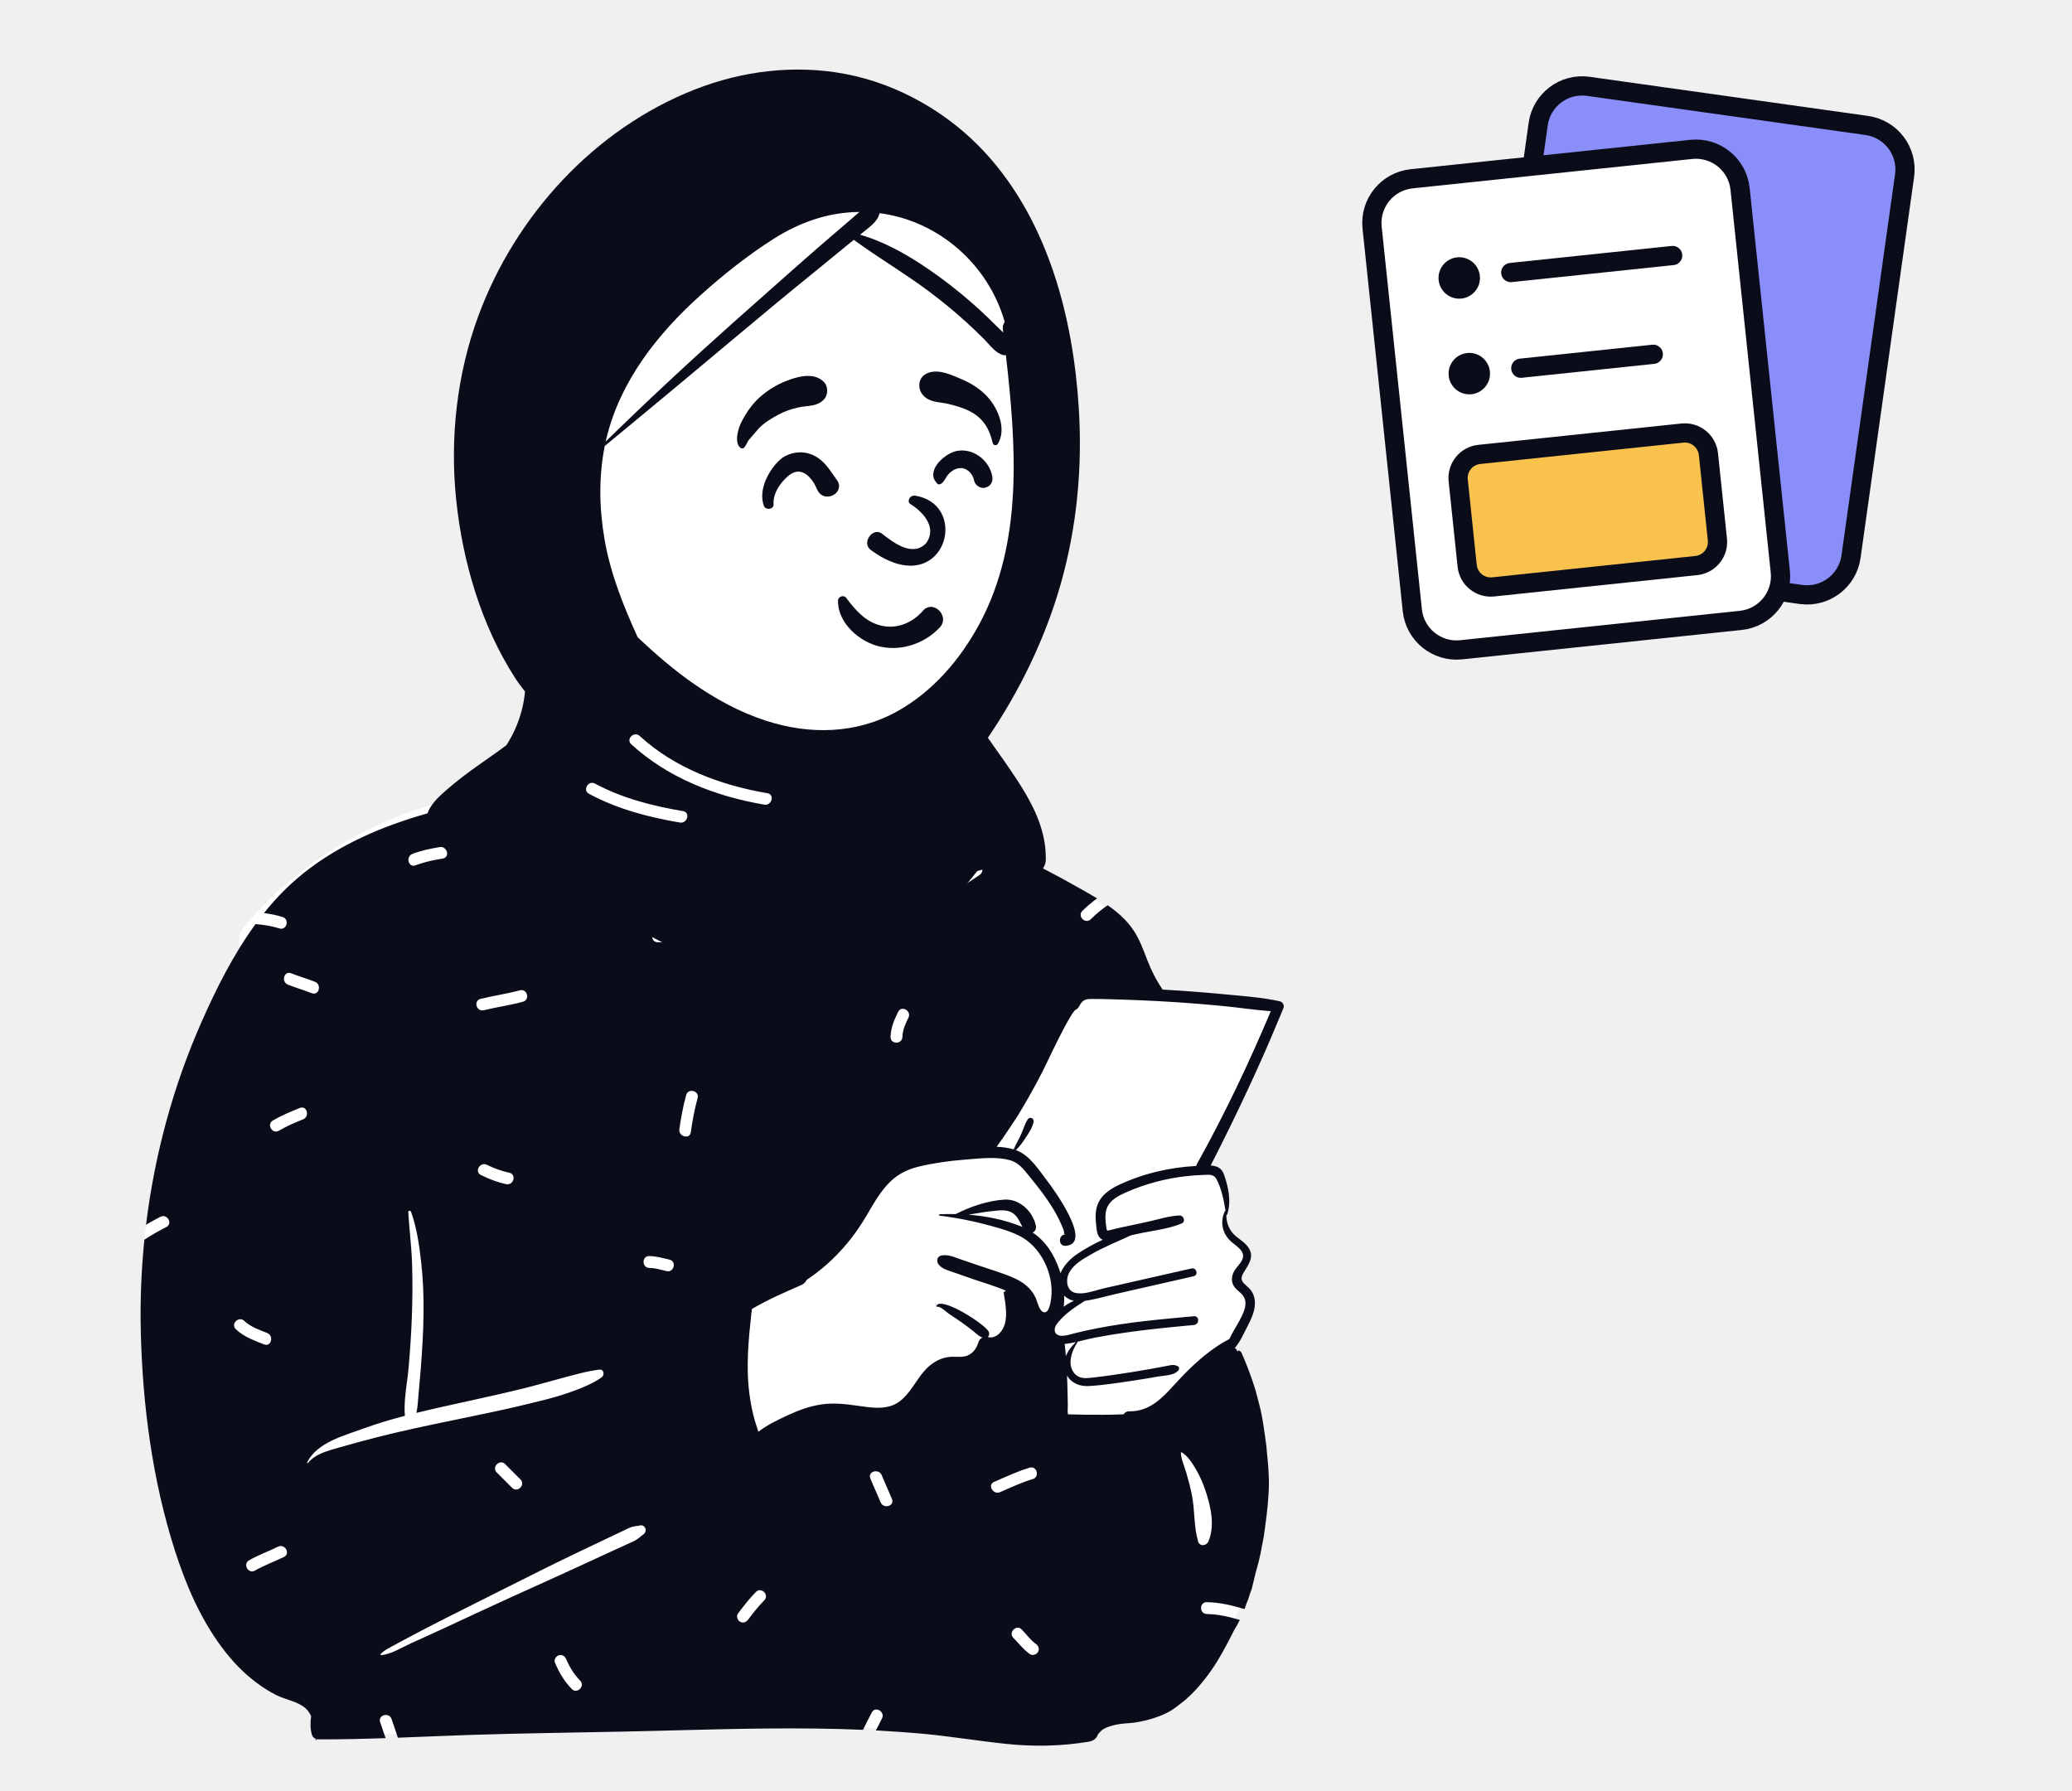
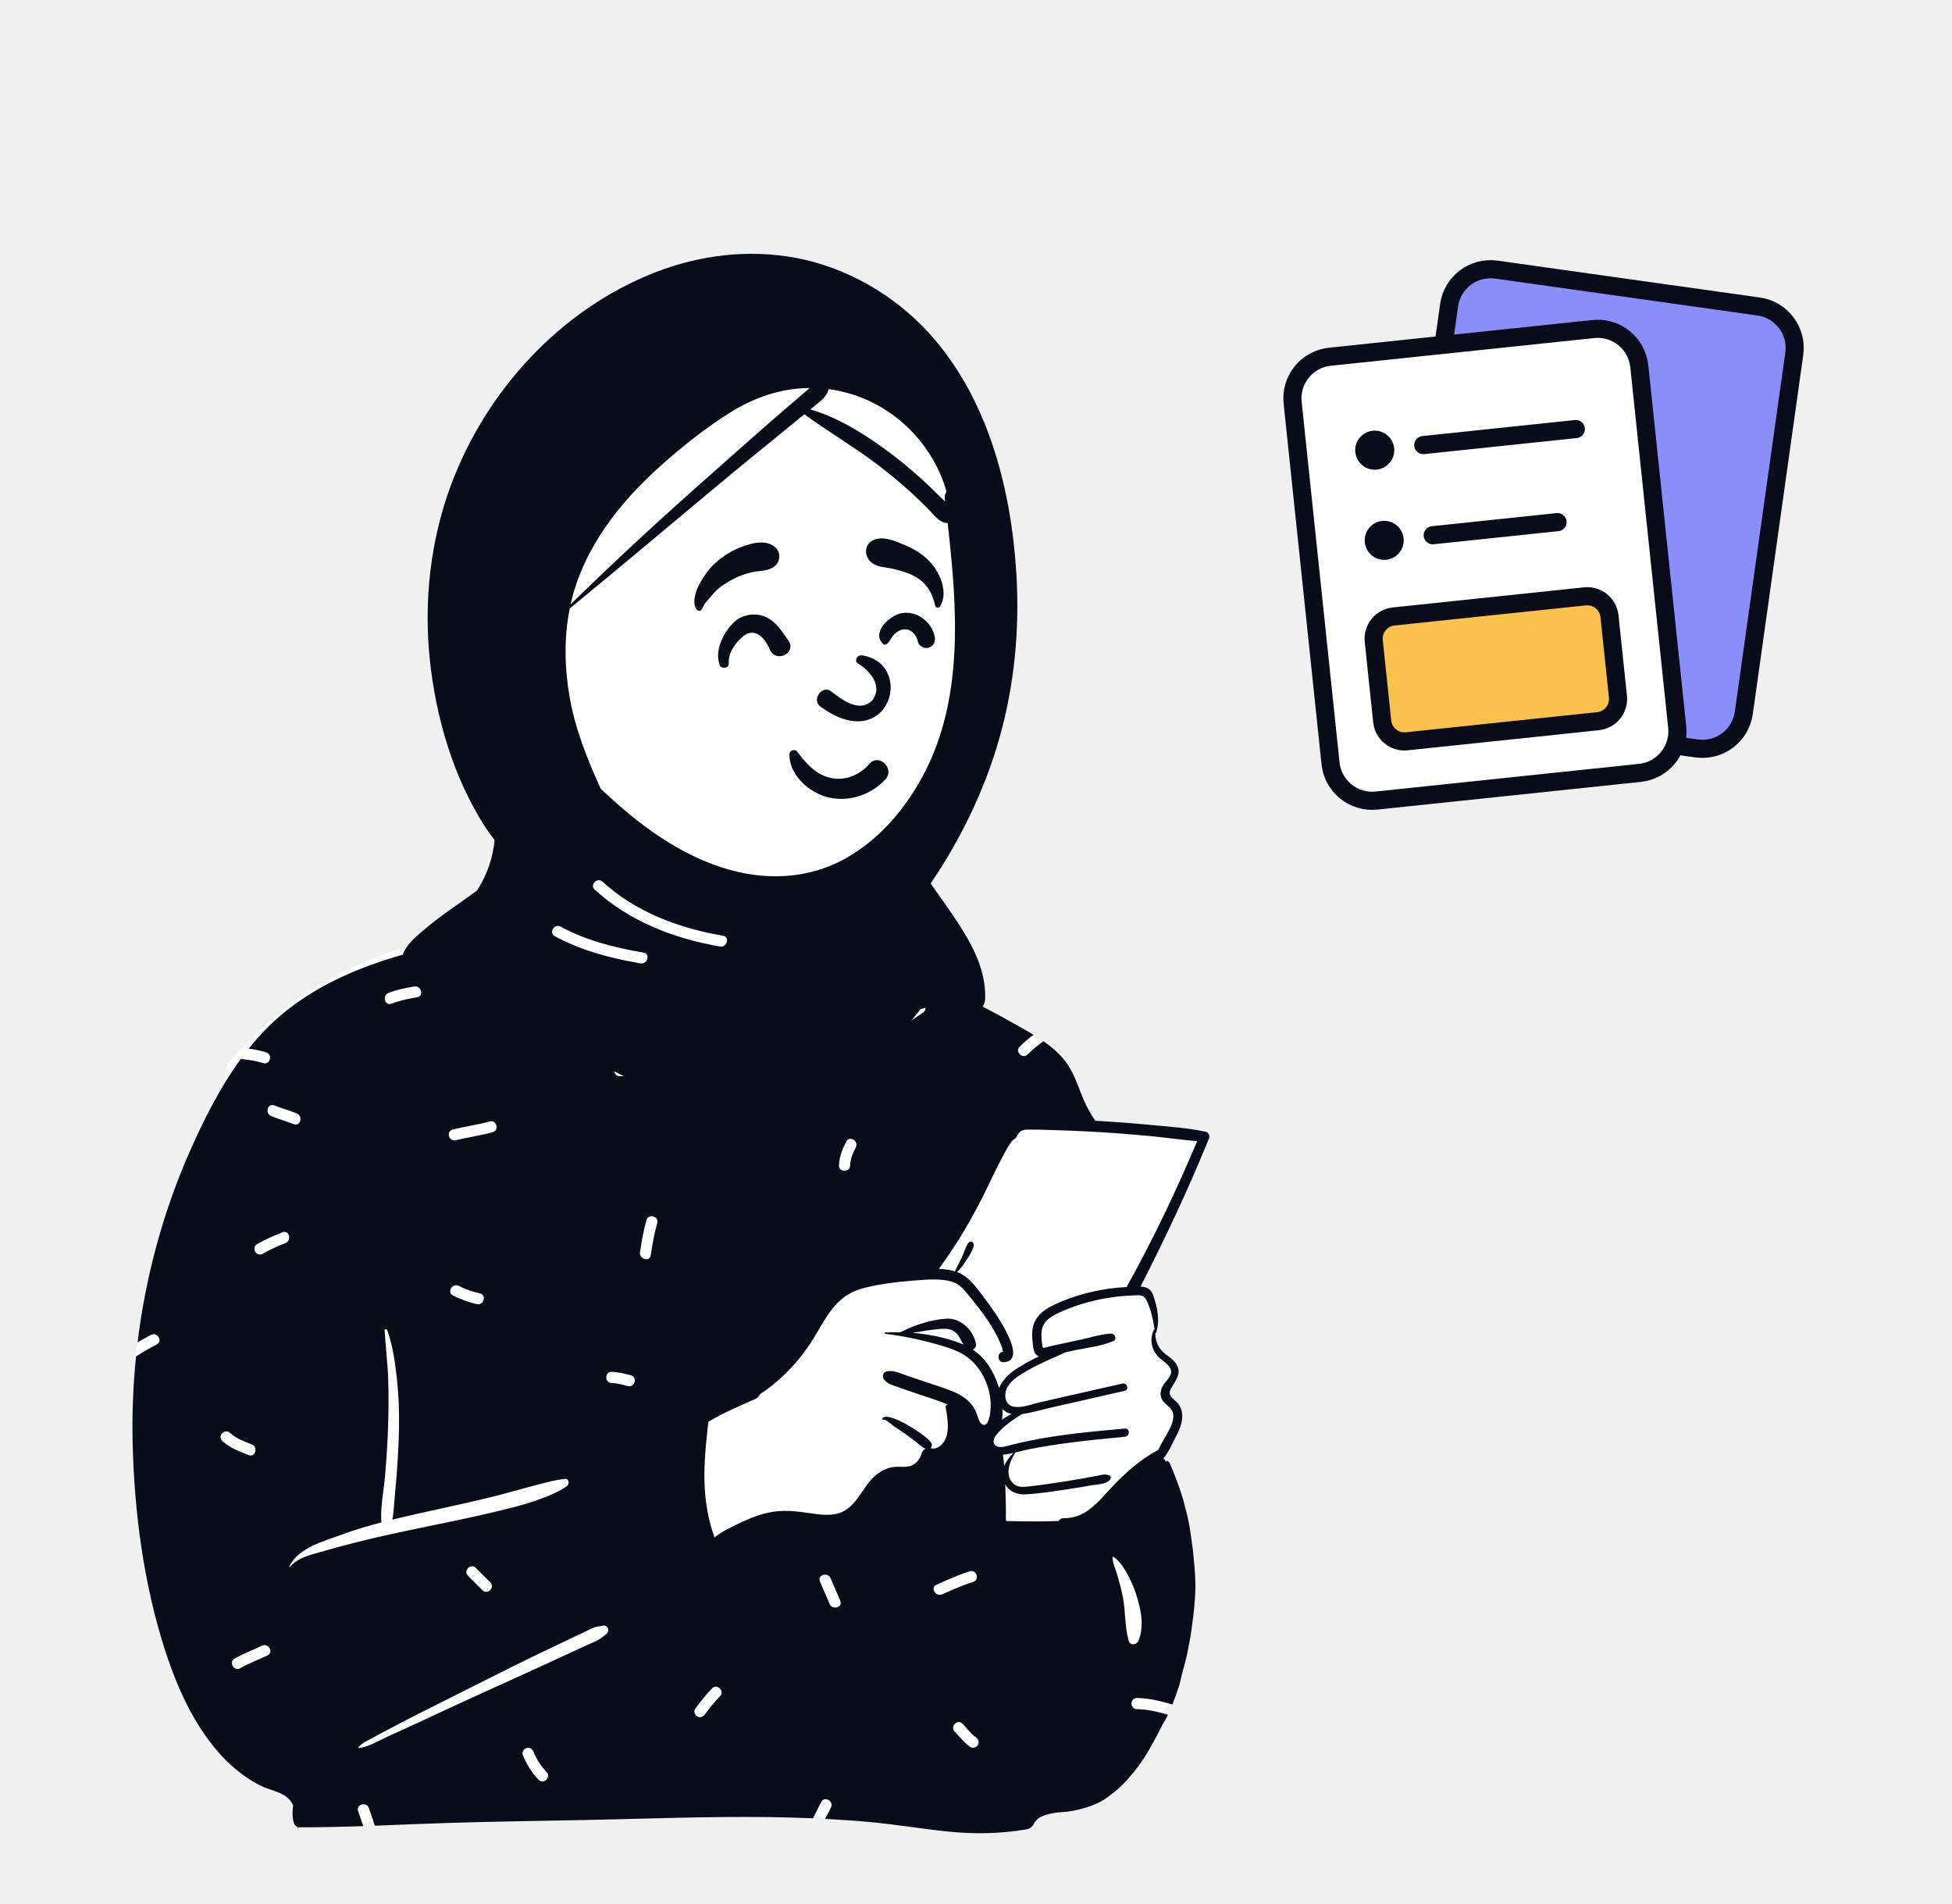
- <svg xmlns="http://www.w3.org/2000/svg" viewBox="-60 -10 1400 1210">
+ <svg xmlns="http://www.w3.org/2000/svg" viewBox="-60 -145 1400 1365">
  <g>
    <g transform="translate(0 459)">
      <path d="M672.559 227.567C663.843 193.767 655.827 179.436 640.344 167.688C625.861 156.7 604.72 147.471 573.872 140.729C541.742 135.113 540.831 118.417 532.775 91.583C530.425 83.516 518.779 81.369 513.752 87.184C513.044 86.419 512.305 85.719 511.54 85.086C512.225 81.239 506.622 70.211 506.809 66.531C508.763 28.119 496.196 8.829 464.83 1.659C458.009 0.098 411.677 -0.82 405.026 1.019C375.95 9.056 347.327 34.575 351.707 65.315C342.58 77.241 333.648 84.519 319.567 88.362C288.231 92.34 256.897 95.877 225.553 98.905C164.196 108.526 106.67 140.997 67.352 188.352C63.725 192.723 62.678 198.657 65.878 203.318C63.371 214.055 49.258 240.099 60.362 247.459C42.102 291.125 0.086 375.526 0.007 399.638C-0.324 500.934 10.62 632.784 110.597 688.84C114.6 692.774 115.173 697.128 116.906 702.982C121.301 721.423 137.264 734.603 154.736 733.527C240.807 735.439 324.171 724.941 410.244 724.433C448.201 724.208 493.849 729.873 526.823 733.647C559.796 737.421 593.082 734.083 624.725 724.433C627.394 728.632 632.788 731.079 638.261 729.873C671.065 723.357 697.592 703.146 720.696 681.055C727.757 668.214 755.33 631.626 744.37 618.89C754.305 576.898 753.789 531.777 736.134 491.79C738.637 484.46 734.075 476.405 736.134 468.836C737.624 463.358 741.44 461.093 743.361 455.669C746.064 448.036 743.124 437.797 740.081 430.008C738.834 426.126 742.376 421.948 743.361 417.987C748.03 399.304 737.338 400.951 729.63 388.461C729.745 388.422 731.75 379.506 731.741 379.55C732.921 373.184 729.964 365.029 727.385 359.715C725.642 356.124 721.908 353.876 718.199 354.288C721.935 341.607 726.66 331.055 731.741 318.838C740.727 297.302 752.101 276.68 765.004 257.187C770.289 249.205 763.192 239.957 754.641 239.413C726.963 237.655 699.588 233.671 672.559 227.567Z" transform="translate(37.54753 -31.00012)" fill="#FFFFFF" stroke="none" />
      <path d="M692.389 192.767C705.499 193.517 718.589 194.517 731.659 195.767C744.349 196.966 757.329 197.836 769.789 200.566C771.499 200.947 772.979 203.236 772.278 204.956C771.809 206.107 771.339 207.256 770.859 208.406C756.448 243.486 740.278 277.777 722.999 311.527C726.988 311.756 730.419 313.027 732.039 317.656C735.009 326.187 737.109 335.806 734.209 344.566C734.109 344.867 733.829 344.926 733.619 344.806C733.528 349.656 735.169 354.406 738.619 357.956C741.619 361.027 745.659 362.966 748.209 366.496C752.416 372.316 749.544 376.979 746.49 381.936C745.907 382.882 745.318 383.839 744.769 384.816C742.589 388.699 744.831 390.682 747.328 392.89C748.278 393.73 749.265 394.603 750.059 395.626C752.589 398.886 753.278 402.857 752.769 406.886C752.189 411.476 750.179 415.756 748.049 419.816C745.479 424.736 743.149 430.327 739.559 434.577C739.429 434.726 739.299 434.857 739.159 434.956C739.198 434.947 739.229 434.947 739.259 434.947C739.799 434.937 740.499 435.816 740.679 436.256C740.889 436.726 741.089 437.206 741.299 437.676C741.278 437.626 741.259 437.566 741.238 437.517C741.028 436.956 741.669 436.536 742.129 436.546C742.738 436.556 743.749 437.697 743.948 438.216C747.579 446.486 750.729 454.947 753.399 463.576C754.469 467.716 755.539 471.857 756.609 475.996C758.039 482.117 758.889 488.256 759.749 494.456C760.409 498.626 760.899 502.826 761.189 507.046C761.869 513.256 762.269 519.496 762.389 525.746C762.309 535.886 761.169 545.896 759.769 555.926C759.309 560.066 758.629 564.156 757.749 568.216C756.698 574.386 755.269 580.476 753.459 586.476C752.549 590.226 751.649 593.976 750.749 597.716C750.349 598.796 749.948 599.876 749.549 600.956C748.869 603.336 748.049 605.687 747.059 607.976C746.7 609.073 746.312 610.156 745.907 611.231C737.6 608.771 729.239 606.706 720.4 606.565C715.249 606.482 715.248 614.482 720.4 614.565C728.107 614.689 735.447 616.435 742.717 618.577C741.591 620.842 740.359 623.06 739.009 625.226C735.289 632.536 731.609 639.786 727.289 646.767C724.809 650.796 722.079 654.666 719.179 658.396C714.198 664.777 708.499 670.916 701.919 675.726C698.738 678.277 695.369 680.617 691.639 682.246C687.359 684.117 683.059 685.527 678.528 686.607C676.009 687.206 673.488 687.697 670.909 688.027C667.849 688.406 664.749 688.447 661.689 688.906C658.909 689.316 656.169 689.926 653.539 690.926C652.129 691.466 650.929 692.077 649.818 692.796C648.889 693.607 647.988 694.536 647.028 695.656C647.009 695.687 646.988 695.706 646.959 695.716C646.139 698.236 644.159 700.267 640.799 700.827C622.119 703.937 603.698 704.286 584.869 702.327C566.349 700.406 547.988 697.316 529.448 695.577C518.583 694.556 507.695 693.808 496.796 693.242C498.147 690.54 499.569 687.867 500.942 685.16C503.264 680.577 496.364 676.524 494.034 681.122C492.059 685.018 489.976 688.877 488.115 692.827C445.3 691.013 402.29 692.118 359.436 693.219C348.428 693.502 337.43 693.785 326.448 694.017C291.849 694.746 257.269 695.126 222.679 696.277C206.416 696.814 190.124 697.542 173.827 698.148C172.496 693.921 171 689.746 169.569 685.534C167.923 680.685 160.194 682.766 161.855 687.66C163.078 691.263 164.352 694.835 165.528 698.438C150.318 698.954 135.109 699.324 119.919 699.267C119.499 699.267 119.089 699.206 118.699 699.077C118.649 699.396 118.599 699.706 118.549 700.017C118.519 700.176 118.279 700.136 118.279 699.976C118.279 699.636 118.279 699.286 118.259 698.926C117.049 698.416 116.069 697.357 115.709 696.056C114.569 691.896 114.639 687.726 115.229 683.566C114.209 681.376 112.859 679.437 111.109 677.966C105.789 673.496 97.749 672.456 91.579 669.296C86.789 666.857 82.249 663.966 77.959 660.726C69.099 654.056 61.579 646.056 54.959 637.187C40.329 617.607 30.509 594.626 23.099 571.456C7.989 524.246 1.309 473.316 0.139 423.836C-0.353 403.081 0.459 382.293 2.554 361.638C7.35 358.54 12.3 355.683 17.396 353.091C21.985 350.756 17.942 343.852 13.358 346.183C10.059 347.862 6.84 349.667 3.678 351.562C9.437 304.375 21.952 258.027 41.179 214.506C51.203 191.807 62.795 168.746 77.662 148.408C83.098 148.82 88.479 149.647 93.801 151.319C98.724 152.866 100.831 145.145 95.928 143.605C91.787 142.304 87.592 141.474 83.362 140.941C87.734 135.486 92.366 130.261 97.319 125.357C119.199 103.697 146.819 89.197 175.719 79.236C205.939 68.826 237.528 63.086 268.959 57.767C297.679 52.906 325.028 51.346 342.299 24.136C343.379 22.437 345.829 21.546 347.629 22.736C348.409 23.256 349.189 23.777 349.969 24.306C350.009 24.197 350.049 24.076 350.089 23.966C352.589 16.316 353.139 8.536 355.019 0.796C355.309 -0.354 356.829 -0.174 357.189 0.796C360.189 8.906 359.429 19.226 356.448 28.826C364.669 34.666 372.778 40.697 381.569 45.636C394.889 53.126 417.839 57.046 432.809 59.656C447.609 62.236 463.119 63.756 478.169 63.036C483.999 62.756 489.829 61.956 495.389 60.117C498.309 59.146 501.089 57.836 503.669 56.136C504.219 55.767 504.749 55.386 505.269 54.986C504.448 48.756 504.209 42.346 504.459 36.076C504.719 29.396 505.009 22.947 508.409 17.156C508.539 16.926 508.829 17.017 508.919 17.226C512.179 24.947 512.399 33.976 513.238 42.626C521.329 40.187 530.009 42.906 535.179 50.096C538.929 55.316 539.719 61.376 542.259 67.107C542.988 68.777 546.179 72.197 546.229 73.816C547.089 74.556 547.009 74.697 545.988 74.226C545.559 74.086 545.299 74.006 545.209 73.986C545.329 74.036 545.589 74.126 546.019 74.277C547.939 75.246 549.189 75.756 550.799 77.126C552.979 78.996 553.829 82.176 553.539 85.017C557.559 86.916 561.528 89.027 565.549 90.666C573.019 93.716 580.439 96.726 587.769 100.117C603.539 107.396 618.988 115.357 634.079 123.966C638.105 126.264 642.232 128.574 646.277 131.032C642.774 133.579 639.46 136.398 636.355 139.45C632.677 143.064 638.335 148.72 642.012 145.107C645.506 141.673 649.325 138.433 653.44 135.666C660.224 140.379 666.414 145.817 670.999 152.767C675.019 158.867 677.549 165.836 680.159 172.596C682.889 179.697 686.039 185.976 690.318 192.256C690.409 192.396 690.499 192.527 690.568 192.666C691.179 192.697 691.778 192.736 692.389 192.767ZM398.707 82.952C402.379 85.46 405.596 88.507 408.733 91.642C412.38 95.287 406.722 100.943 403.075 97.298C400.432 94.656 397.766 91.974 394.669 89.86C392.88 88.638 392.077 86.365 393.234 84.387C394.271 82.615 396.922 81.734 398.707 82.952ZM204.216 104.087C209.281 103.232 207.133 95.522 202.089 96.372C195.806 97.433 189.618 98.675 183.657 100.981C178.906 102.819 180.971 110.557 185.784 108.695C191.744 106.389 197.932 105.148 204.216 104.087ZM562.86 108.296C567.161 105.429 571.162 112.362 566.899 115.204C563.443 117.507 559.986 119.812 556.53 122.116C552.231 124.982 548.23 118.05 552.492 115.208L562.86 108.296ZM367.799 153.972C372.863 154.909 370.705 162.618 365.673 161.687C360.316 160.696 354.887 160.68 349.456 160.677C344.3 160.675 344.309 152.675 349.456 152.677C355.626 152.68 361.717 152.847 367.799 153.972ZM117.816 187.38C122.563 189.242 120.484 196.976 115.689 195.095C110.371 193.009 104.879 191.421 99.561 189.335C94.815 187.473 96.893 179.74 101.688 181.62C107.006 183.706 112.498 185.294 117.816 187.38ZM258.36 200.855C263.319 199.495 261.213 191.776 256.233 193.14C247.509 195.532 238.525 196.773 229.736 198.901C224.735 200.111 226.854 207.827 231.863 206.615C240.652 204.488 249.635 203.245 258.36 200.855ZM660.469 324.886C676.869 317.077 695.019 312.767 713.149 311.846C713.238 311.506 713.379 311.166 713.568 310.827C732.249 277.327 748.749 242.617 763.629 207.267C752.639 206.447 741.659 204.736 730.679 203.687C718.269 202.496 705.829 201.527 693.379 200.786C690.789 200.626 688.209 200.486 685.619 200.346C677.059 199.896 668.499 199.556 659.929 199.316C658.806 199.286 657.681 199.252 656.556 199.219C651.841 199.079 647.113 198.938 642.399 198.986C639.659 199.017 637.519 199.277 635.698 201.486C634.559 202.857 633.988 205.017 632.369 205.947C632.189 206.046 631.869 206.236 631.559 206.406C631.289 206.687 630.999 206.937 630.769 207.236C629.589 208.746 628.549 210.406 627.579 212.066C624.769 216.906 622.219 221.937 619.689 226.926C615.229 235.726 611.238 244.786 606.579 253.486C602.269 261.517 597.759 269.536 593.019 277.316C591.988 278.996 583.429 292.077 578.419 298.857C582.389 299.027 586.289 299.536 589.899 300.646C591.399 297.216 593.299 294.006 594.859 290.607C596.389 287.256 597.379 283.396 599.429 280.346C600.839 278.256 603.809 279.617 603.379 282.006C602.698 285.756 600.229 289.376 598.159 292.536C596.149 295.607 594.049 298.626 591.389 301.146C591.519 301.187 591.659 301.236 591.789 301.286C600.929 304.736 606.818 314.416 612.528 321.836C616.559 327.077 644.149 364.676 624.889 365.796C619.969 366.086 619.919 358.176 624.869 358.107C624.023 358.107 624.002 357.545 623.976 356.839C623.965 356.543 623.953 356.222 623.879 355.906C623.629 354.846 623.089 353.687 622.679 352.666C621.509 349.777 620.119 346.976 618.619 344.256C616.119 339.716 613.238 335.386 610.189 331.197C606.969 326.777 603.539 322.527 600.089 318.286C596.479 313.867 593.119 309.496 587.369 307.916C583.488 306.846 579.259 306.476 574.939 306.447C570.059 306.423 565.082 306.852 560.407 307.255C559.143 307.364 557.901 307.471 556.689 307.566C546.269 308.396 535.789 309.857 525.619 312.296C516.919 314.376 509.889 318.376 503.969 325.107C498.409 331.416 494.319 338.886 490.069 346.086C479.929 363.267 466.329 377.996 450.059 388.786C449.519 389.966 448.619 391.017 447.329 391.806C447.349 391.827 447.359 391.846 447.369 391.867C447.019 392.017 446.679 392.166 446.329 392.327C446.299 392.336 446.269 392.357 446.238 392.367C434.948 397.327 423.749 402.146 413.089 408.437C412.939 409.636 412.738 410.836 412.639 411.956C412.259 416.406 411.659 420.836 411.278 425.286C410.509 434.197 410.009 443.187 410.278 452.136C410.569 461.536 411.769 470.857 413.988 480.006C414.929 483.876 416.169 487.626 417.399 491.416C423.369 486.777 430.809 483.256 437.539 480.146C444.719 476.826 452.149 474.107 460.009 472.956C468.219 471.756 476.159 472.666 484.309 473.816C484.873 473.896 485.44 473.978 486.011 474.06C492.839 475.045 500.166 476.102 506.819 474.006C518.889 470.197 523.219 455.996 531.849 447.937C535.959 444.107 540.879 441.426 546.519 440.857C547.966 440.707 549.447 440.744 550.931 440.782C553.694 440.852 556.462 440.922 559.019 439.777C562.769 438.086 564.929 434.836 566.049 431.006C566.488 429.536 567.519 428.386 568.818 427.767C566.339 426.896 564.709 425.107 562.549 423.386C559.799 421.197 556.979 419.077 554.089 417.056C551.448 415.206 548.738 413.447 546.068 411.646C545.609 411.336 545.025 410.859 544.37 410.325C542.392 408.711 539.775 406.576 538.039 406.937C537.818 406.976 537.539 406.786 537.629 406.527C540.339 399.256 570.738 418.836 573.059 423.796C573.679 425.136 573.339 426.586 572.419 427.426C578.278 428.937 582.789 423.246 584.068 418.107C585.565 412.125 584.436 405.292 583.428 399.188C583.343 398.679 583.26 398.174 583.179 397.676C583.068 396.976 583.738 396.406 584.309 396.566L584.528 396.066C577.519 393.006 569.988 390.896 562.799 388.396C558.149 386.777 553.499 385.156 548.839 383.536C545.309 382.306 541.669 381.426 539.219 378.437C537.609 376.476 537.939 373.056 540.809 372.406C544.778 371.512 548.391 372.839 552.074 374.192C552.799 374.458 553.526 374.725 554.259 374.976C558.619 376.456 562.969 377.947 567.318 379.437C574.999 382.056 582.929 384.306 590.339 387.636C596.649 390.466 601.909 394.646 604.829 401.046C605.919 403.456 607.159 409.966 610.278 410.666C613.969 411.496 614.999 403.456 615.309 400.796C617.179 384.577 608.068 365.937 593.349 358.806C585.759 355.136 577.359 353.027 569.238 350.926C562.469 349.176 555.549 347.767 548.609 346.656C545.689 346.176 542.769 345.767 539.849 345.396C539.259 345.327 539.229 344.486 539.849 344.466C543.448 344.306 547.089 344.256 550.738 344.336C560.749 339.246 572.639 335.216 583.709 334.566C593.818 333.966 602.769 342.386 604.889 352.077C605.399 354.396 604.309 356.077 602.729 356.786C611.659 362.777 617.329 371.687 621.009 382.566C621.189 383.107 621.369 383.676 621.549 384.286C623.709 378.916 628.519 374.156 633.198 371.066C638.318 367.687 644.079 364.406 650.129 361.676C649.639 361.486 649.169 361.226 648.729 360.886C646.149 358.876 646.059 355.086 645.698 352.117C645.219 348.197 644.999 344.187 645.899 340.306C647.679 332.706 653.759 328.086 660.469 324.886ZM514.735 224.646C514.853 219.921 516.722 215.846 518.798 211.689C521.09 207.095 514.192 203.038 511.89 207.651C509.169 213.101 506.889 218.463 506.736 224.646C506.609 229.796 514.609 229.793 514.735 224.646ZM364.03 286.943C363.303 291.978 371.011 294.153 371.745 289.069C372.869 281.288 374.242 273.609 376.353 266.029C377.736 261.062 370.021 258.942 368.639 263.902C366.528 271.482 365.155 279.161 364.03 286.943ZM89.39 281.095C84.952 283.701 88.973 290.618 93.427 288.003C98.645 284.941 104.145 282.587 109.752 280.343C114.473 278.452 112.413 270.712 107.625 272.628C101.386 275.126 95.197 277.687 89.39 281.095ZM229.934 317.955C225.309 315.681 229.367 308.785 233.971 311.048C238.823 313.433 243.85 315.277 249.144 316.404C254.185 317.478 252.038 325.189 247.017 324.119C241.059 322.849 235.39 320.638 229.934 317.955ZM732.629 342.386C732.709 342.216 732.869 342.126 733.039 342.107C731.999 335.077 730.259 327.156 727.099 320.996C725.328 317.551 722.578 317.685 719.235 317.848C718.783 317.87 718.321 317.892 717.849 317.906C714.469 318.017 711.109 318.236 707.749 318.586C693.169 320.107 678.519 323.906 665.159 329.976C659.159 332.706 653.229 336.046 652.149 343.156C651.659 346.327 651.988 349.646 652.439 352.806C652.579 353.767 652.729 355.226 653.149 355.426C653.651 355.662 656.297 354.911 657.866 354.466C658.363 354.325 658.751 354.215 658.929 354.176C666.299 352.586 673.679 350.996 681.049 349.396C687.859 347.926 695.149 345.447 702.119 345.296C704.778 345.236 706.249 349.476 703.559 350.617C694.579 354.466 683.679 355.496 674.139 357.596L669.219 358.676C659.979 362.976 650.519 366.706 641.629 371.896C636.499 374.886 630.719 378.187 627.659 383.466C624.929 388.166 625.249 396.077 631.579 397.577C633.539 398.036 635.709 397.996 637.948 397.687C642.488 397.056 647.309 395.306 651.169 394.437L670.488 390.056C683.689 387.066 696.889 384.077 710.089 381.086C713.499 380.316 714.948 385.556 711.539 386.336C694.149 390.286 676.769 394.246 659.389 398.206C652.349 399.806 645.179 401.986 637.988 402.966C631.568 407.086 625.339 411.066 620.339 417.027C619.969 417.456 619.609 417.906 619.259 418.357C616.429 422.027 617.179 426.437 622.329 426.596C622.488 426.607 622.649 426.607 622.809 426.607C625.439 426.577 628.129 425.607 630.639 424.986C635.948 423.656 641.289 422.476 646.669 421.437C668.129 417.246 689.988 415.357 711.738 413.367C715.528 413.017 715.488 418.916 711.738 419.277C696.599 420.706 681.439 422.126 666.379 424.277C659.049 425.327 651.729 426.506 644.459 427.906C640.679 428.636 636.889 429.676 633.089 430.566C633.119 430.666 633.119 430.777 633.039 430.896C629.009 436.916 625.439 446.906 631.809 452.867C634.882 455.735 639.146 455.275 642.983 454.861L643.309 454.826C647.799 454.336 652.289 453.716 656.769 453.086C664.639 451.976 672.488 450.716 680.318 449.357C684.399 448.656 688.469 447.906 692.528 447.117C693.069 447.013 693.573 446.904 694.05 446.801C696.509 446.268 698.261 445.888 700.799 447.136C701.929 447.687 701.889 449.187 701.169 450.006C698.109 453.517 691.929 453.316 687.549 454.096C682.219 455.056 676.879 455.956 671.528 456.746C661.369 458.256 651.049 459.937 640.789 460.536C634.409 460.896 628.809 458.536 625.939 453.346C625.999 454.806 626.059 456.277 626.119 457.736C626.339 462.986 626.389 468.226 626.488 473.476C626.498 473.955 626.469 474.518 626.437 475.125L626.437 475.128L626.437 475.132C626.362 476.59 626.274 478.295 626.669 479.656C634.639 479.906 642.619 479.986 650.599 479.947C655.139 479.926 659.689 479.836 664.229 479.626C664.969 478.437 666.209 477.576 667.839 477.607C681.838 477.881 690.311 468.602 698.925 459.17C700.348 457.613 701.774 456.051 703.229 454.527C712.609 444.697 723.519 435.017 735.709 428.706C737.528 424.486 740.269 420.496 742.389 416.506L742.519 416.262C744.789 411.974 747.882 406.134 745.919 401.277C744.339 397.376 739.729 395.796 738.079 391.827C736.789 388.726 737.389 385.586 738.999 382.726C740.729 379.656 744.778 376.536 744.948 372.816C745.097 369.411 741.743 366.794 738.838 364.529C737.82 363.735 736.857 362.983 736.119 362.256C730.698 356.886 729.309 349.236 732.629 342.386ZM594.329 352.426C583.259 348.086 571.339 345.687 559.359 344.756C565.809 343.626 572.278 342.536 578.799 341.976C583.349 341.586 587.568 341.626 590.988 345.077C593.269 347.376 594.339 350.336 595.839 353.056C595.349 352.836 594.839 352.626 594.329 352.426ZM134.274 502.026C126.82 504.212 118.126 506.222 113.044 512.581C112.796 512.892 112.379 512.493 112.528 512.183C119.034 498.695 137.692 493.964 150.61 489.239C159.747 485.896 169.122 483.124 178.576 480.648C177.93 473.268 178.946 465.526 179.942 457.934C180.402 454.431 180.857 450.961 181.143 447.572C182.11 436.114 182.897 424.626 183.301 413.132C183.714 401.407 183.814 389.603 183.428 377.875C183.044 366.19 181.527 354.648 180.863 343.002C180.799 341.876 182.367 341.822 182.705 342.753C186.631 353.56 188.308 365.531 189.586 376.926C190.902 388.665 191.339 400.37 191.171 412.177C190.997 424.317 190.291 436.428 189.322 448.529C188.863 454.265 188.33 459.993 187.827 465.725C187.443 470.099 187.265 474.438 186.373 478.673C192.075 477.274 197.79 475.95 203.487 474.663C221.653 470.564 239.895 466.76 257.985 462.327C266.865 460.152 275.618 457.546 284.458 455.232C292.782 453.053 301.568 450.411 310.114 449.439C313.164 449.091 313.552 453.263 311.533 454.679C304.587 459.556 295.362 462.952 287.339 465.682C279.287 468.421 270.917 470.392 262.664 472.421C245.453 476.654 228.079 480.115 210.731 483.72C193.407 487.321 176.05 490.895 158.921 495.338C150.672 497.478 142.451 499.626 134.274 502.026ZM343.696 380.709C338.547 380.6 338.546 372.6 343.696 372.709C348.356 372.808 352.937 374.034 357.432 375.156C362.432 376.405 360.3 384.118 355.305 382.87C351.505 381.921 347.636 380.793 343.696 380.709ZM630.589 402.916C628.189 404.017 625.859 405.386 623.689 406.947C624.049 404.517 624.139 401.956 624.039 399.386C625.829 401.306 628.119 402.406 630.589 402.916ZM85.56 424.693C80.126 422.538 74.363 420.607 70.045 416.505C66.313 412.96 60.646 418.607 64.388 422.161C69.767 427.271 76.663 429.722 83.433 432.407C88.22 434.304 90.298 426.57 85.56 424.693ZM631.899 430.836C629.439 431.386 626.979 431.857 624.519 432.096C624.459 432.107 624.389 432.107 624.329 432.107C624.698 434.836 624.979 437.577 625.198 440.327C626.609 436.746 629.149 433.517 631.899 430.836ZM714.485 565.451C711.574 555.383 712.366 544.633 710.372 534.364C709.343 529.066 707.938 523.81 706.404 518.638C705.166 514.46 703.101 510.016 702.867 505.656C702.853 505.365 703.196 505.197 703.432 505.331C707.539 507.683 710.693 512.768 713.035 516.758C715.839 521.533 717.98 526.533 719.707 531.79C723.149 542.263 725.975 554.896 721.536 565.451C720.215 568.593 715.575 569.222 714.485 565.451ZM246.301 513.273C242.655 509.627 236.997 515.283 240.644 518.929L251.012 529.297C254.657 532.943 260.316 527.287 256.669 523.64L246.301 513.273ZM600.68 515.701C592.392 518.167 584.604 521.896 576.685 525.32C571.972 527.357 576.041 534.251 580.723 532.227C588.015 529.075 595.174 525.687 602.807 523.414C607.73 521.949 605.633 514.226 600.68 515.701ZM493.055 522.924C491.118 518.146 498.861 516.087 500.769 520.798C502.966 526.22 505.484 531.503 507.681 536.925C509.616 541.703 501.875 543.763 499.967 539.052C497.77 533.63 495.251 528.347 493.055 522.924ZM327.97 567.763C329.758 566.945 331.573 566.17 333.342 565.309C336.087 563.97 337.351 562.488 339.753 560.755C342.67 558.651 341.025 553.819 337.225 554.757C334.895 555.333 333.178 555.142 330.919 556.077C329.219 556.781 327.573 557.63 325.91 558.417C322.06 560.239 318.21 562.064 314.362 563.892C307.259 567.267 300.16 570.652 293.068 574.048C278.005 581.259 263.092 588.786 248.16 596.263C233.519 603.594 218.881 610.934 204.271 618.327C196.967 622.025 189.724 625.827 182.49 629.66C179.02 631.497 175.534 633.308 172.112 635.234C168.762 637.118 164.696 638.804 162.147 641.703C161.949 641.928 162.065 642.367 162.412 642.344C169.159 641.886 176.756 637.03 182.902 634.251C190.09 631.001 197.292 627.786 204.44 624.449C219.612 617.363 234.803 610.313 250.034 603.355C264.97 596.533 279.985 589.879 294.885 582.982C302.328 579.537 309.778 576.104 317.232 572.682C320.81 571.039 324.389 569.4 327.97 567.763ZM77.299 585.218C72.833 587.808 68.809 580.892 73.262 578.311C79.516 574.686 86.365 572.267 92.846 569.095C97.457 566.837 101.507 573.74 96.883 576.003C90.403 579.175 83.553 581.593 77.299 585.218ZM405.037 619.779C407.069 620.995 409.22 620.063 410.51 618.343C413.916 613.804 417.413 609.375 421.404 605.329C425.024 601.66 419.37 595.999 415.747 599.672C411.278 604.203 407.415 609.224 403.602 614.306C402.296 616.047 403.335 618.759 405.037 619.779ZM600.877 641.667C596.539 638.64 593.378 634.408 589.699 630.673C586.081 627 591.737 621.343 595.356 625.017C598.495 628.202 601.22 632.182 604.914 634.759C606.692 635.998 607.515 638.239 606.35 640.232C605.32 641.991 602.65 642.904 600.877 641.667ZM279.935 647.34C279.114 645.345 280.833 642.919 282.729 642.419C285 641.821 286.821 643.201 287.65 645.213C289.843 650.548 292.967 655.443 296.988 659.577C300.582 663.271 294.928 668.93 291.331 665.234C286.292 660.052 282.672 653.996 279.935 647.34Z" transform="translate(35.00024 6.999272)" fill="#0A0C1A" fill-rule="evenodd" stroke="none" />
    </g>
  </g>
  <g transform="translate(225 0)">
    <g>
      <g>
        <path d="M171.204 0.076C321.717 4.841 330.795 76.332 330.795 196.227C330.795 316.122 252.716 391.673 223.966 404.866C195.216 418.058 119.512 474.723 51.195 448.61C-17.123 422.497 2.661 312.174 2.661 264.772C2.661 217.369 20.692 -4.69 171.204 0.076Z" transform="translate(89.07787 105.0979)" fill="#FFFFFF" stroke="none" />
        <path d="M283.393 3.027C319.252 9.867 353.303 29.547 377.893 56.417C420.313 102.777 437.152 167.737 440.933 229.117C443.393 269.167 439.643 309.247 428.612 347.896C418.112 384.627 401.032 419.777 379.502 451.476C380.702 453.277 381.942 455.047 383.202 456.816C388.563 464.316 393.893 471.887 398.952 479.598C408.212 493.697 416.433 508.896 418.252 525.697C418.553 528.417 418.672 531.178 418.612 533.976C418.442 541.857 408.862 548.997 401.592 543.747C392.532 537.207 382.452 538.197 372.292 541.587C367.002 548.287 361.612 554.896 356.112 561.428C342.353 577.747 328.172 594.396 311.212 607.507C296.332 619.017 279.103 626.587 260.042 626.617C239.723 626.646 220.303 619.207 202.162 610.697C163.013 592.348 124.813 571.617 86.452 551.687C67.192 541.687 47.952 531.637 28.782 521.476C26.885 520.471 24.927 519.391 23.026 518.196C22.485 518.19 21.944 518.178 21.402 518.178C20.117 518.178 18.767 518.258 17.392 518.339C11.992 518.658 6.205 519 2.481 514.625C-1.397 510.069 -0.237 503.574 2.604 498.797C6.071 492.965 12.018 488.153 17.139 483.832C22.564 479.255 28.274 475.016 34.043 470.884C40.7 466.115 47.519 461.495 54.093 456.572C54.453 456.023 54.817 455.475 55.162 454.917C61.582 444.497 65.662 432.517 66.732 420.297C64.332 417.287 62.042 414.178 59.952 410.937C37.152 375.537 24.622 332.566 20.263 290.957C15.882 249.157 20.662 205.867 35.242 166.377C60.252 98.598 113.662 40.107 181.353 13.507C213.702 0.797 249.152 -3.513 283.393 3.027ZM234.853 114.307C217.382 125.396 200.842 138.537 185.452 152.348C156.272 178.537 131.002 210.547 121.712 249.348C121.553 250.017 121.393 250.687 121.242 251.357C149.303 223.896 177.982 197.207 207.292 171.087C222.542 157.497 237.872 144.007 253.152 130.447C260.912 123.566 268.792 116.807 276.652 110.037C280.582 106.657 284.513 103.267 288.452 99.896C289.862 98.687 291.252 97.387 292.712 96.217C271.842 96.377 252.532 103.087 234.853 114.307ZM306.092 97.907C306.192 97.607 306.263 97.316 306.303 97.037C346.353 102.257 379.803 131.726 390.862 170.527C389.902 171.867 389.372 173.457 389.572 175.146C389.672 175.997 389.772 176.857 389.872 177.707C388.502 176.348 387.092 175.077 385.893 173.867C381.902 169.827 377.813 165.896 373.612 162.066C365.022 154.237 356.103 146.917 346.702 140.087C330.353 128.207 312.652 117.287 293.162 111.587C294.442 110.537 295.723 109.487 297.013 108.447C300.862 105.316 304.433 102.737 306.092 97.907ZM318.342 433.587C290.702 449.017 259.053 449.617 229.322 439.907C211.492 434.098 195.143 425.117 179.842 414.377C166.532 405.027 154.652 394.657 142.882 383.646C133.192 362.277 124.563 340.947 120.522 317.697C116.902 296.827 116.422 275.157 120.622 254.327C151.683 228.777 182.553 203.017 213.382 177.178C229.082 164.017 244.822 150.928 260.752 138.047C268.842 131.507 276.853 124.867 284.912 118.297C286.242 117.217 287.563 116.137 288.893 115.057C305.532 127.237 323.372 137.678 339.893 150.057C348.542 156.547 356.952 163.457 364.962 170.726C369.162 174.537 373.263 178.467 377.263 182.497C380.922 186.178 384.452 191.457 389.643 192.848C390.353 193.037 391.022 193.077 391.652 192.987C398.592 253.747 403.522 319.357 373.792 374.537C360.822 398.607 342.433 420.127 318.342 433.587ZM144.189 450.26C140.399 446.788 134.727 452.431 138.533 455.918C163.347 478.647 195.605 491.103 228.426 496.689C233.462 497.547 235.625 489.84 230.553 488.975C199.117 483.625 167.995 472.066 144.189 450.26ZM109.967 489.375C105.423 486.937 109.468 480.034 114.004 482.467C132.551 492.414 152.894 497.582 173.528 501.072C178.603 501.93 176.438 509.637 171.402 508.786C150.067 505.178 129.132 499.653 109.967 489.375Z" transform="translate(3.00046 36.99949)" fill="#0A0C1A" fill-rule="evenodd" stroke="none" />
      </g>
    </g>
    <g transform="translate(159 186)">
      <g>
        <path d="M175.373 49.587C175.699 49.444 175.991 49.205 176.203 48.858C178.978 44.31 179.267 38.881 178.039 33.564C176.563 27.172 172.899 20.959 168.944 16.756C163.959 11.458 157.895 7.754 151.246 4.947C150.762 4.743 150.267 4.531 149.763 4.315C142.964 1.405 134.597 -2.01 127.865 1.471C125.161 2.87 123.673 5.204 123.256 7.75C122.814 10.453 123.597 13.41 125.462 15.722C128.557 19.559 133.339 20.353 138.087 21.047C139.602 21.268 141.106 21.486 142.53 21.823C147.429 22.982 152.604 24.436 157.104 26.724C166.253 31.376 170.54 38.59 172.747 48.285C172.837 48.678 173.037 48.999 173.3 49.241C173.575 49.493 173.921 49.658 174.285 49.719C174.651 49.781 175.032 49.737 175.373 49.587ZM58.394 19.193C55.069 22.433 51.134 22.935 47.153 23.381C44.941 23.631 43.175 23.833 41.437 24.225C36.66 25.303 31.939 26.927 27.632 29.266C23.129 31.711 18.222 34.659 14.692 38.436C13.853 39.335 13.062 40.278 12.269 41.223C11.546 42.085 10.851 42.915 10.117 43.715C9.274 44.634 8.474 45.597 7.679 46.558C7.187 47.368 7.09 47.568 6.99 47.775C6.841 48.087 6.668 48.436 6.47 48.81C6.198 49.323 5.881 49.884 5.548 50.393C4.994 51.323 4.697 51.58 4.44 51.694C4.014 51.884 3.61 51.977 3.218 51.927C2.851 51.879 2.504 51.703 2.162 51.414C0.455 49.971 -0.048 47.605 0.004 45.092C0.082 41.279 1.488 37.058 2.785 34.463C5.799 28.433 9.979 22.165 15.006 17.665C20.742 12.528 27.018 8.639 34.226 5.959C38.705 4.293 43.891 2.764 48.771 2.957C52.284 3.096 55.637 4.14 58.407 6.748C60.107 8.349 60.923 10.625 60.923 12.901C60.923 15.221 60.076 17.555 58.394 19.193ZM164.634 78.33C166.478 78.882 167.779 78.621 169.441 77.755C170.719 77.09 171.589 76.039 172.088 74.812C172.599 73.556 172.706 72.108 172.454 70.766C171.405 65.195 168.042 60.251 163.503 57.067C159.091 53.973 153.589 52.544 148.048 53.734C144.003 54.604 138.007 58.442 134.85 63.124C133.504 65.12 132.671 67.26 132.581 69.372C132.495 71.387 133.008 73.418 135.676 76.096C135.935 76.177 136.208 76.221 136.477 76.221C137.138 76.221 137.821 75.944 138.274 75.544C139.469 74.493 140.311 73.164 141.178 71.733C141.641 70.968 142.102 70.198 142.69 69.519C144.449 67.493 147.002 65.774 149.683 65.326C152.167 64.911 154.406 65.647 156.181 67.035C158.256 68.66 159.713 71.152 160.252 73.815C160.472 74.893 161.036 75.866 161.818 76.648C162.607 77.437 163.615 78.024 164.634 78.33ZM46.175 69.111C43.748 67.559 40.893 67.026 37.729 68.466C35.256 69.59 30.919 73.338 27.901 78.266C25.836 81.637 24.372 85.592 24.677 89.712C24.748 90.668 24.394 91.374 23.837 91.895C23.396 92.307 22.76 92.61 22.013 92.705C21.379 92.785 20.669 92.713 20.091 92.532C18.993 92.19 18.412 91.477 18.193 90.896C16.08 85.284 16.99 79.021 19.358 73.371C22.555 65.746 28.359 59.358 32.162 57.299C38.67 53.774 46.347 53.612 52.864 57.203C58.411 60.26 61.88 65.194 65.33 70.224C66.064 71.293 66.791 72.355 67.544 73.398C69.051 75.487 69.201 77.559 68.618 79.336C67.971 81.305 66.322 82.966 64.259 83.836C62.353 84.639 60.141 84.752 58.183 83.927C56.529 83.229 55.012 81.87 54.051 79.562C52.434 75.677 49.739 71.39 46.175 69.111ZM127.748 115.98C135.872 104.601 124.366 93.898 116.814 89.308C114.836 87.888 116.406 83.184 120.634 83.911C159.031 90.508 139.136 156.649 90.112 120.354C84.275 115.645 91.343 105.275 97.634 109.307C97.953 109.552 98.288 109.81 98.636 110.08C105.704 115.544 118.636 125.542 127.748 115.98ZM117.042 185.1C109.675 187.233 101.768 187.424 94.259 185.221C87.448 183.222 80.455 178.823 75.442 173.003C70.989 167.832 68.106 161.549 68.219 154.842C68.232 154.076 68.505 153.436 68.927 152.94C69.38 152.406 70.014 152.039 70.693 151.88C71.391 151.716 72.129 151.774 72.757 152.059C73.326 152.318 73.813 152.757 74.118 153.398C74.888 154.41 75.655 155.407 76.426 156.376C82.62 164.024 88.618 169.74 97.932 171.79C102.985 172.903 108.032 172.409 112.663 170.712C117.62 168.895 122.102 165.7 125.613 161.612C127.2 159.765 129.074 159.011 130.905 158.998C132.982 158.983 135.034 159.948 136.579 161.49C138.099 163.006 139.116 165.065 139.209 167.219C139.29 169.11 138.673 171.085 137.032 172.848C131.626 178.652 124.621 182.904 117.042 185.1Z" transform="translate(54.00004 55.05923)" fill="#0A0C1A" fill-rule="evenodd" stroke="none" />
      </g>
    </g>
    <g transform="translate(123 338)" />
    <g transform="translate(47 241)" />
  </g>
  <rect x="960" y="60" width="250" height="320" rx="30" transform="rotate(8 1085 220)" fill="#8A8EF9" stroke="#0A0C1A" stroke-width="13" stroke-linejoin="round" stroke-linecap="round" />
  <rect x="880" y="100" width="250" height="320" rx="30" transform="rotate(-6 1005 260)" fill="#FFFFFF" stroke="#0A0C1A" stroke-width="13" stroke-linejoin="round" stroke-linecap="round" />
  <g transform="rotate(-6 1005 260)">
    <circle cx="935" cy="170" r="14" fill="#0A0C1A" />
    <path d="M970 170 H1080" fill="none" stroke="#0A0C1A" stroke-width="13" stroke-linecap="round" stroke-linejoin="round" />
    <circle cx="935" cy="235" r="14" fill="#0A0C1A" />
    <path d="M970 235 H1060" fill="none" stroke="#0A0C1A" stroke-width="13" stroke-linecap="round" stroke-linejoin="round" />
    <rect x="920" y="290" width="170" height="90" rx="16" fill="#F9C24D" stroke="#0A0C1A" stroke-width="13" stroke-linejoin="round" stroke-linecap="round" />
  </g>
</svg>
